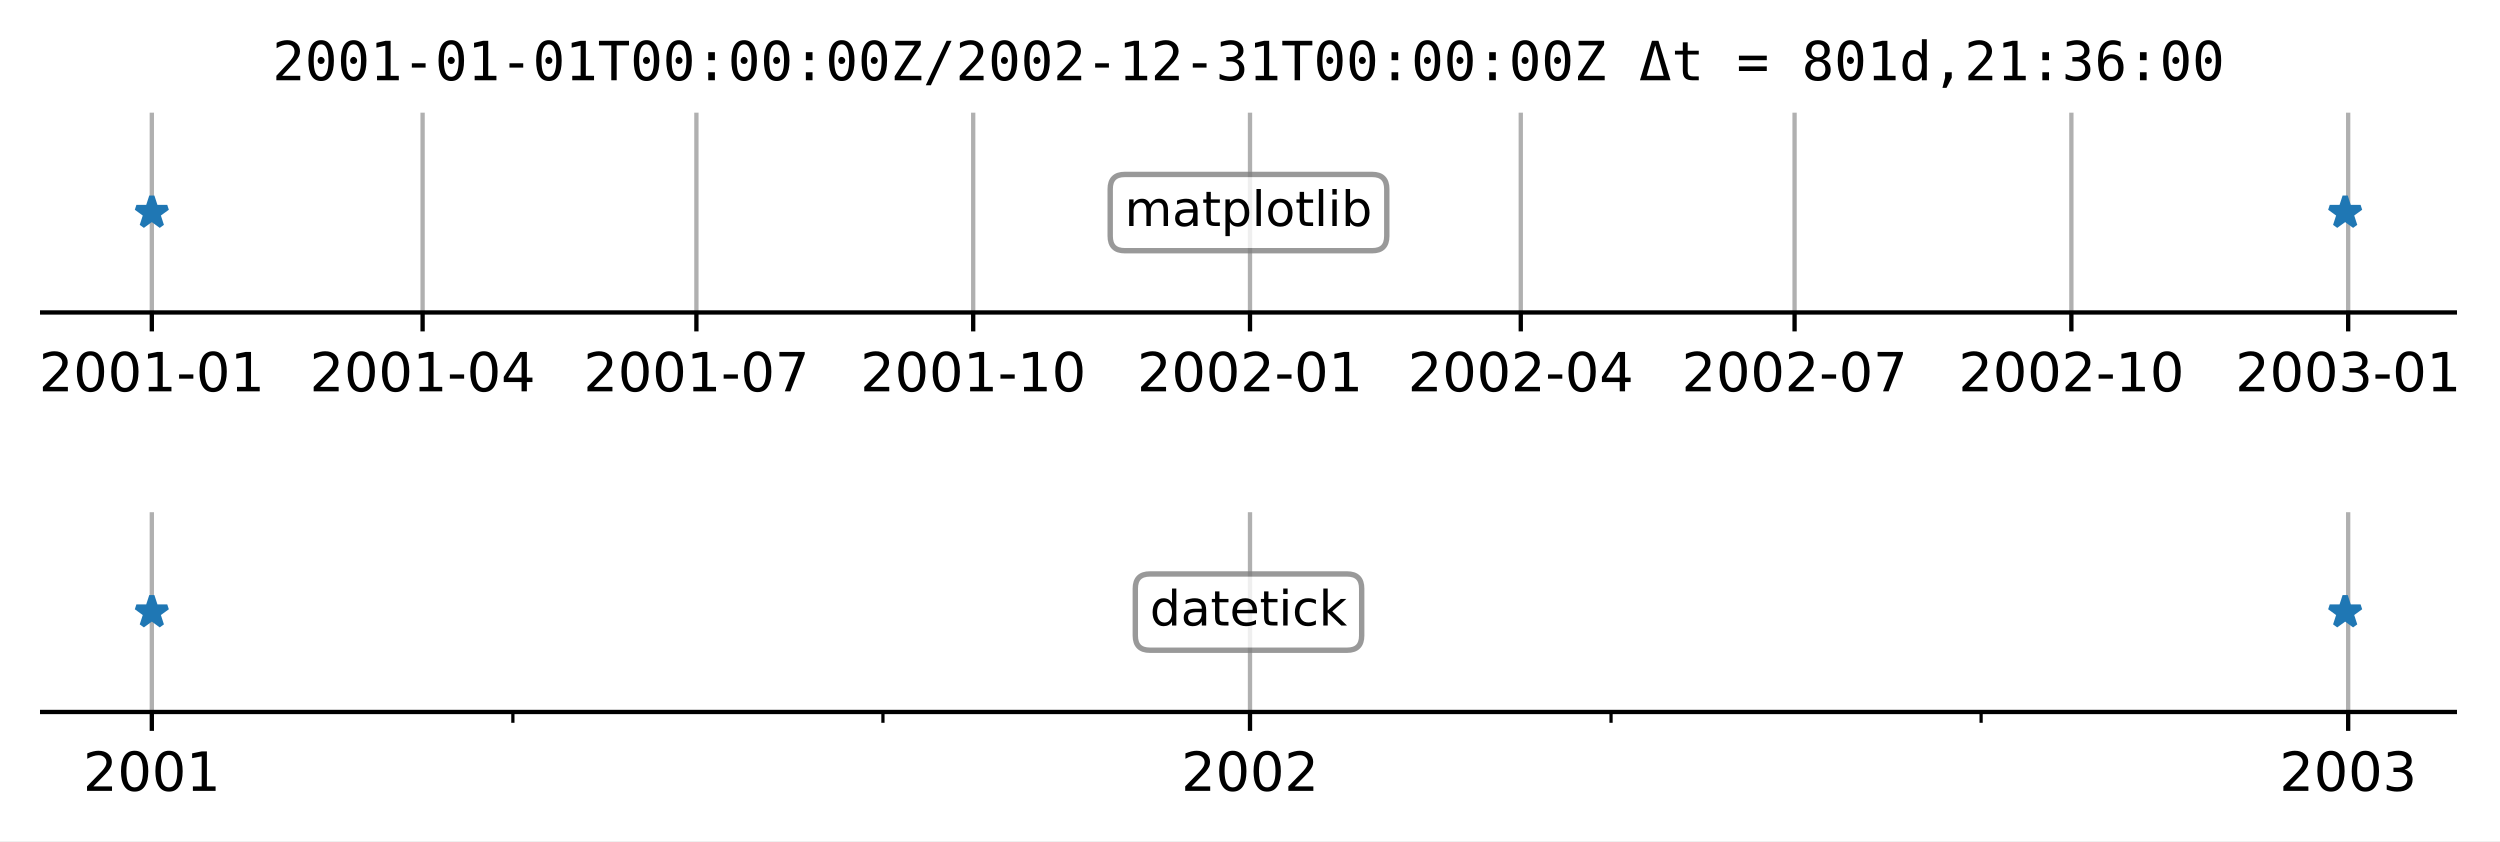
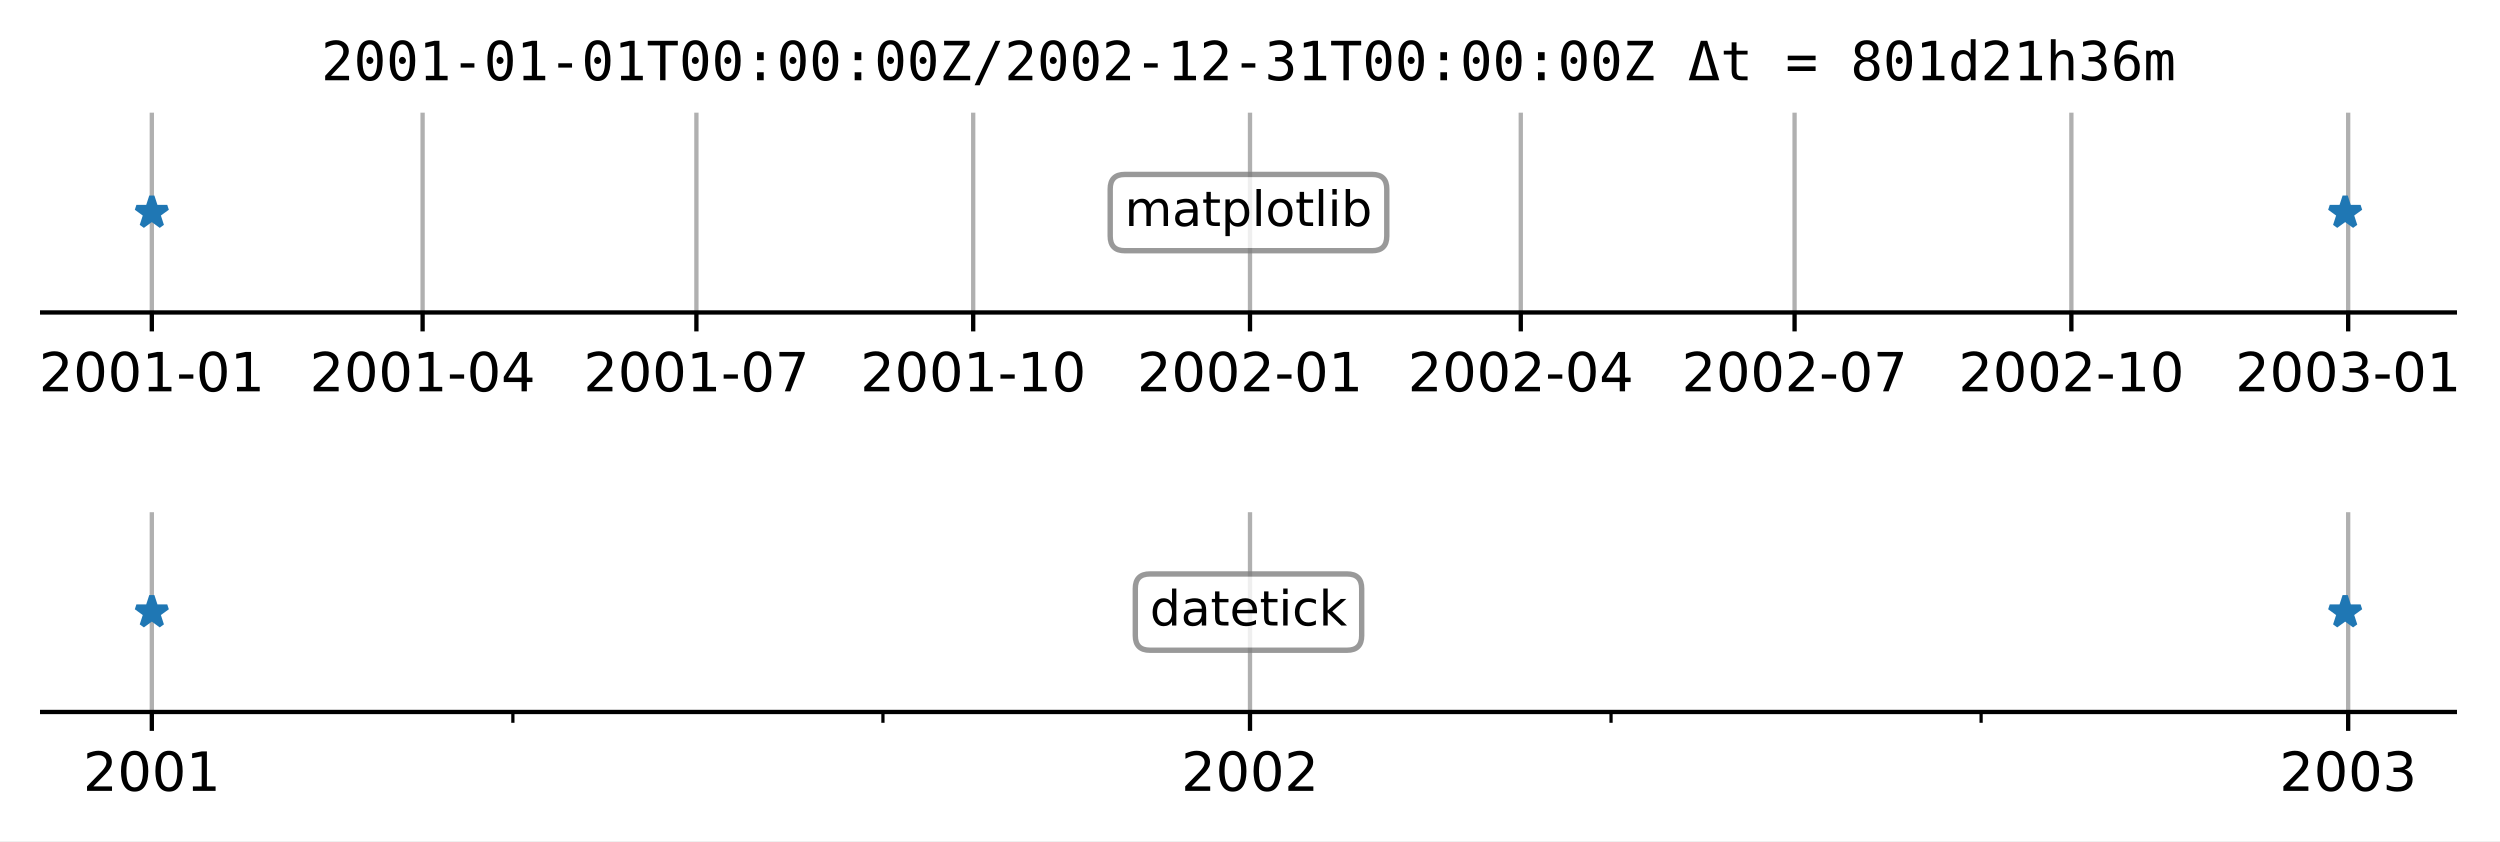
<svg xmlns="http://www.w3.org/2000/svg" xmlns:xlink="http://www.w3.org/1999/xlink" width="462.558pt" height="155.61pt" viewBox="0 0 462.558 155.61" version="1.1">
  <defs>
    <style type="text/css">*{stroke-linejoin: round; stroke-linecap: butt}</style>
  </defs>
  <g id="figure_1">
    <g id="patch_1">
      <path d="M 0 155.61  L 462.558 155.61  L 462.558 0  L 0 0  z " style="fill: #ffffff" />
    </g>
    <g id="axes_1">
      <g id="patch_2">
        <path d="M 7.8 57.812  L 454.2 57.812  L 454.2 20.852  L 7.8 20.852  z " style="fill: #ffffff" />
      </g>
      <g id="matplotlib.axis_1">
        <g id="xtick_1">
          <g id="line2d_1">
            <path d="M 28.091 57.812  L 28.091 20.852  " clip-path="url(#pa946808144)" style="fill: none; stroke: #b0b0b0; stroke-width: 0.8; stroke-linecap: square" />
          </g>
          <g id="line2d_2">
            <defs>
              <path id="m1e6c41ab66" d="M 0 0  L 0 3.5  " style="stroke: #000000; stroke-width: 0.8" />
            </defs>
            <g>
              <use xlink:href="#m1e6c41ab66" x="28.091" y="57.812" style="stroke: #000000; stroke-width: 0.8" />
            </g>
          </g>
          <g id="text_1">
            <text style="font-size: 10px; font-family: 'DejaVu Sans', 'Bitstream Vera Sans', 'Computer Modern Sans Serif', 'Lucida Grande', 'Verdana', 'Geneva', 'Lucid', 'Arial', 'Helvetica', 'Avant Garde', sans-serif; text-anchor: middle" x="28.091" y="72.41" transform="rotate(-0 28.09141 72.41)">2001-01</text>
          </g>
        </g>
        <g id="xtick_2">
          <g id="line2d_3">
            <path d="M 78.192 57.812  L 78.192 20.852  " clip-path="url(#pa946808144)" style="fill: none; stroke: #b0b0b0; stroke-width: 0.8; stroke-linecap: square" />
          </g>
          <g id="line2d_4">
            <g>
              <use xlink:href="#m1e6c41ab66" x="78.192" y="57.812" style="stroke: #000000; stroke-width: 0.8" />
            </g>
          </g>
          <g id="text_2">
            <text style="font-size: 10px; font-family: 'DejaVu Sans', 'Bitstream Vera Sans', 'Computer Modern Sans Serif', 'Lucida Grande', 'Verdana', 'Geneva', 'Lucid', 'Arial', 'Helvetica', 'Avant Garde', sans-serif; text-anchor: middle" x="78.192" y="72.41" transform="rotate(-0 78.19242 72.41)">2001-04</text>
          </g>
        </g>
        <g id="xtick_3">
          <g id="line2d_5">
            <path d="M 128.85 57.812  L 128.85 20.852  " clip-path="url(#pa946808144)" style="fill: none; stroke: #b0b0b0; stroke-width: 0.8; stroke-linecap: square" />
          </g>
          <g id="line2d_6">
            <g>
              <use xlink:href="#m1e6c41ab66" x="128.85" y="57.812" style="stroke: #000000; stroke-width: 0.8" />
            </g>
          </g>
          <g id="text_3">
            <text style="font-size: 10px; font-family: 'DejaVu Sans', 'Bitstream Vera Sans', 'Computer Modern Sans Serif', 'Lucida Grande', 'Verdana', 'Geneva', 'Lucid', 'Arial', 'Helvetica', 'Avant Garde', sans-serif; text-anchor: middle" x="128.85" y="72.41" transform="rotate(-0 128.8501 72.41)">2001-07</text>
          </g>
        </g>
        <g id="xtick_4">
          <g id="line2d_7">
            <path d="M 180.064 57.812  L 180.064 20.852  " clip-path="url(#pa946808144)" style="fill: none; stroke: #b0b0b0; stroke-width: 0.8; stroke-linecap: square" />
          </g>
          <g id="line2d_8">
            <g>
              <use xlink:href="#m1e6c41ab66" x="180.064" y="57.812" style="stroke: #000000; stroke-width: 0.8" />
            </g>
          </g>
          <g id="text_4">
            <text style="font-size: 10px; font-family: 'DejaVu Sans', 'Bitstream Vera Sans', 'Computer Modern Sans Serif', 'Lucida Grande', 'Verdana', 'Geneva', 'Lucid', 'Arial', 'Helvetica', 'Avant Garde', sans-serif; text-anchor: middle" x="180.064" y="72.41" transform="rotate(-0 180.0645 72.41)">2001-10</text>
          </g>
        </g>
        <g id="xtick_5">
          <g id="line2d_9">
            <path d="M 231.279 57.812  L 231.279 20.852  " clip-path="url(#pa946808144)" style="fill: none; stroke: #b0b0b0; stroke-width: 0.8; stroke-linecap: square" />
          </g>
          <g id="line2d_10">
            <g>
              <use xlink:href="#m1e6c41ab66" x="231.279" y="57.812" style="stroke: #000000; stroke-width: 0.8" />
            </g>
          </g>
          <g id="text_5">
            <text style="font-size: 10px; font-family: 'DejaVu Sans', 'Bitstream Vera Sans', 'Computer Modern Sans Serif', 'Lucida Grande', 'Verdana', 'Geneva', 'Lucid', 'Arial', 'Helvetica', 'Avant Garde', sans-serif; text-anchor: middle" x="231.279" y="72.41" transform="rotate(-0 231.2788 72.41)">2002-01</text>
          </g>
        </g>
        <g id="xtick_6">
          <g id="line2d_11">
            <path d="M 281.38 57.812  L 281.38 20.852  " clip-path="url(#pa946808144)" style="fill: none; stroke: #b0b0b0; stroke-width: 0.8; stroke-linecap: square" />
          </g>
          <g id="line2d_12">
            <g>
              <use xlink:href="#m1e6c41ab66" x="281.38" y="57.812" style="stroke: #000000; stroke-width: 0.8" />
            </g>
          </g>
          <g id="text_6">
            <text style="font-size: 10px; font-family: 'DejaVu Sans', 'Bitstream Vera Sans', 'Computer Modern Sans Serif', 'Lucida Grande', 'Verdana', 'Geneva', 'Lucid', 'Arial', 'Helvetica', 'Avant Garde', sans-serif; text-anchor: middle" x="281.38" y="72.41" transform="rotate(-0 281.3798 72.41)">2002-04</text>
          </g>
        </g>
        <g id="xtick_7">
          <g id="line2d_13">
            <path d="M 332.038 57.812  L 332.038 20.852  " clip-path="url(#pa946808144)" style="fill: none; stroke: #b0b0b0; stroke-width: 0.8; stroke-linecap: square" />
          </g>
          <g id="line2d_14">
            <g>
              <use xlink:href="#m1e6c41ab66" x="332.038" y="57.812" style="stroke: #000000; stroke-width: 0.8" />
            </g>
          </g>
          <g id="text_7">
            <text style="font-size: 10px; font-family: 'DejaVu Sans', 'Bitstream Vera Sans', 'Computer Modern Sans Serif', 'Lucida Grande', 'Verdana', 'Geneva', 'Lucid', 'Arial', 'Helvetica', 'Avant Garde', sans-serif; text-anchor: middle" x="332.038" y="72.41" transform="rotate(-0 332.0375 72.41)">2002-07</text>
          </g>
        </g>
        <g id="xtick_8">
          <g id="line2d_15">
            <path d="M 383.252 57.812  L 383.252 20.852  " clip-path="url(#pa946808144)" style="fill: none; stroke: #b0b0b0; stroke-width: 0.8; stroke-linecap: square" />
          </g>
          <g id="line2d_16">
            <g>
              <use xlink:href="#m1e6c41ab66" x="383.252" y="57.812" style="stroke: #000000; stroke-width: 0.8" />
            </g>
          </g>
          <g id="text_8">
            <text style="font-size: 10px; font-family: 'DejaVu Sans', 'Bitstream Vera Sans', 'Computer Modern Sans Serif', 'Lucida Grande', 'Verdana', 'Geneva', 'Lucid', 'Arial', 'Helvetica', 'Avant Garde', sans-serif; text-anchor: middle" x="383.252" y="72.41" transform="rotate(-0 383.2519 72.41)">2002-10</text>
          </g>
        </g>
        <g id="xtick_9">
          <g id="line2d_17">
            <path d="M 434.466 57.812  L 434.466 20.852  " clip-path="url(#pa946808144)" style="fill: none; stroke: #b0b0b0; stroke-width: 0.8; stroke-linecap: square" />
          </g>
          <g id="line2d_18">
            <g>
              <use xlink:href="#m1e6c41ab66" x="434.466" y="57.812" style="stroke: #000000; stroke-width: 0.8" />
            </g>
          </g>
          <g id="text_9">
            <text style="font-size: 10px; font-family: 'DejaVu Sans', 'Bitstream Vera Sans', 'Computer Modern Sans Serif', 'Lucida Grande', 'Verdana', 'Geneva', 'Lucid', 'Arial', 'Helvetica', 'Avant Garde', sans-serif; text-anchor: middle" x="434.466" y="72.41" transform="rotate(-0 434.4663 72.41)">2003-01</text>
          </g>
        </g>
      </g>
      <g id="line2d_19">
        <defs>
          <path id="maf42e94cd1" d="M 0 -3  L -0.674 -0.927  L -2.853 -0.927  L -1.09 0.354  L -1.763 2.427  L -0 1.146  L 1.763 2.427  L 1.09 0.354  L 2.853 -0.927  L 0.674 -0.927  z " style="stroke: #1f77b4; stroke-linejoin: bevel" />
        </defs>
        <g clip-path="url(#pa946808144)">
          <use xlink:href="#maf42e94cd1" x="28.091" y="39.332" style="fill: #1f77b4; stroke: #1f77b4; stroke-linejoin: bevel" />
          <use xlink:href="#maf42e94cd1" x="433.91" y="39.332" style="fill: #1f77b4; stroke: #1f77b4; stroke-linejoin: bevel" />
        </g>
      </g>
      <g id="patch_3">
        <path d="M 7.8 57.812  L 454.2 57.812  " style="fill: none; stroke: #000000; stroke-width: 0.8; stroke-linejoin: miter; stroke-linecap: square" />
      </g>
      <g id="text_10">
        <g id="patch_4">
          <path d="M 208.114 46.387  L 253.887 46.387  Q 256.587 46.387 256.587 43.687  L 256.587 34.976  Q 256.587 32.276 253.887 32.276  L 208.114 32.276  Q 205.414 32.276 205.414 34.976  L 205.414 43.687  Q 205.414 46.387 208.114 46.387  z " style="fill: #ffffff; opacity: 0.8; stroke: #808080; stroke-linejoin: miter" />
        </g>
        <text style="font-size: 9px; font-family: 'DejaVu Sans', 'Bitstream Vera Sans', 'Computer Modern Sans Serif', 'Lucida Grande', 'Verdana', 'Geneva', 'Lucid', 'Arial', 'Helvetica', 'Avant Garde', sans-serif; text-anchor: middle" x="231" y="41.815" transform="rotate(-0 231.0005 41.815)">matplotlib</text>
      </g>
      <g id="text_11">
-         <text style="font-size: 10px; font-family: 'DejaVu Sans Mono', 'Bitstream Vera Sans Mono', 'Computer Modern Typewriter', 'Andale Mono', 'Nimbus Mono L', 'Courier New', 'Courier', 'Fixed', 'Terminal', monospace; text-anchor: middle" x="231" y="14.852" transform="rotate(-0 231.0005 14.85156)">2001-01-01T00:00:00Z/2002-12-31T00:00:00Z Δt = 801d,21:36:00</text>
+         <text style="font-size: 10px; font-family: 'DejaVu Sans Mono', 'Bitstream Vera Sans Mono', 'Computer Modern Typewriter', 'Andale Mono', 'Nimbus Mono L', 'Courier New', 'Courier', 'Fixed', 'Terminal', monospace; text-anchor: middle" x="231" y="14.852" transform="rotate(-0 231.0005 14.85156)">2001-01-01T00:00:00Z/2002-12-31T00:00:00Z Δt = 801d21h36m</text>
      </g>
    </g>
    <g id="axes_2">
      <g id="patch_5">
        <path d="M 7.8 131.732  L 454.2 131.732  L 454.2 94.772  L 7.8 94.772  z " style="fill: #ffffff" />
      </g>
      <g id="matplotlib.axis_2">
        <g id="xtick_10">
          <g id="line2d_20">
            <path d="M 28.091 131.732  L 28.091 94.772  " clip-path="url(#p733ab4ef03)" style="fill: none; stroke: #b0b0b0; stroke-width: 0.8; stroke-linecap: square" />
          </g>
          <g id="line2d_21">
            <g>
              <use xlink:href="#m1e6c41ab66" x="28.091" y="131.732" style="stroke: #000000; stroke-width: 0.8" />
            </g>
          </g>
          <g id="text_12">
            <text style="font-size: 10px; font-family: 'DejaVu Sans', 'Bitstream Vera Sans', 'Computer Modern Sans Serif', 'Lucida Grande', 'Verdana', 'Geneva', 'Lucid', 'Arial', 'Helvetica', 'Avant Garde', sans-serif; text-anchor: middle" x="28.091" y="146.33" transform="rotate(-0 28.09141 146.33)">2001</text>
          </g>
        </g>
        <g id="xtick_11">
          <g id="line2d_22">
            <path d="M 231.279 131.732  L 231.279 94.772  " clip-path="url(#p733ab4ef03)" style="fill: none; stroke: #b0b0b0; stroke-width: 0.8; stroke-linecap: square" />
          </g>
          <g id="line2d_23">
            <g>
              <use xlink:href="#m1e6c41ab66" x="231.279" y="131.732" style="stroke: #000000; stroke-width: 0.8" />
            </g>
          </g>
          <g id="text_13">
            <text style="font-size: 10px; font-family: 'DejaVu Sans', 'Bitstream Vera Sans', 'Computer Modern Sans Serif', 'Lucida Grande', 'Verdana', 'Geneva', 'Lucid', 'Arial', 'Helvetica', 'Avant Garde', sans-serif; text-anchor: middle" x="231.279" y="146.33" transform="rotate(-0 231.2788 146.33)">2002</text>
          </g>
        </g>
        <g id="xtick_12">
          <g id="line2d_24">
            <path d="M 434.466 131.732  L 434.466 94.772  " clip-path="url(#p733ab4ef03)" style="fill: none; stroke: #b0b0b0; stroke-width: 0.8; stroke-linecap: square" />
          </g>
          <g id="line2d_25">
            <g>
              <use xlink:href="#m1e6c41ab66" x="434.466" y="131.732" style="stroke: #000000; stroke-width: 0.8" />
            </g>
          </g>
          <g id="text_14">
            <text style="font-size: 10px; font-family: 'DejaVu Sans', 'Bitstream Vera Sans', 'Computer Modern Sans Serif', 'Lucida Grande', 'Verdana', 'Geneva', 'Lucid', 'Arial', 'Helvetica', 'Avant Garde', sans-serif; text-anchor: middle" x="434.466" y="146.33" transform="rotate(-0 434.4663 146.33)">2003</text>
          </g>
        </g>
        <g id="xtick_13">
          <g id="line2d_26">
            <defs>
              <path id="m7da8c832f9" d="M 0 0  L 0 2  " style="stroke: #000000; stroke-width: 0.6" />
            </defs>
            <g>
              <use xlink:href="#m7da8c832f9" x="94.893" y="131.732" style="stroke: #000000; stroke-width: 0.6" />
            </g>
          </g>
        </g>
        <g id="xtick_14">
          <g id="line2d_27">
            <g>
              <use xlink:href="#m7da8c832f9" x="163.364" y="131.732" style="stroke: #000000; stroke-width: 0.6" />
            </g>
          </g>
        </g>
        <g id="xtick_15">
          <g id="line2d_28">
            <g>
              <use xlink:href="#m7da8c832f9" x="298.08" y="131.732" style="stroke: #000000; stroke-width: 0.6" />
            </g>
          </g>
        </g>
        <g id="xtick_16">
          <g id="line2d_29">
            <g>
              <use xlink:href="#m7da8c832f9" x="366.552" y="131.732" style="stroke: #000000; stroke-width: 0.6" />
            </g>
          </g>
        </g>
      </g>
      <g id="line2d_30">
        <g clip-path="url(#p733ab4ef03)">
          <use xlink:href="#maf42e94cd1" x="28.091" y="113.252" style="fill: #1f77b4; stroke: #1f77b4; stroke-linejoin: bevel" />
          <use xlink:href="#maf42e94cd1" x="433.91" y="113.252" style="fill: #1f77b4; stroke: #1f77b4; stroke-linejoin: bevel" />
        </g>
      </g>
      <g id="patch_6">
        <path d="M 7.8 131.732  L 454.2 131.732  " style="fill: none; stroke: #000000; stroke-width: 0.8; stroke-linejoin: miter; stroke-linecap: square" />
      </g>
      <g id="text_15">
        <g id="patch_7">
          <path d="M 212.759 120.307  L 249.242 120.307  Q 251.942 120.307 251.942 117.607  L 251.942 108.896  Q 251.942 106.196 249.242 106.196  L 212.759 106.196  Q 210.059 106.196 210.059 108.896  L 210.059 117.607  Q 210.059 120.307 212.759 120.307  z " style="fill: #ffffff; opacity: 0.8; stroke: #808080; stroke-linejoin: miter" />
        </g>
        <text style="font-size: 9px; font-family: 'DejaVu Sans', 'Bitstream Vera Sans', 'Computer Modern Sans Serif', 'Lucida Grande', 'Verdana', 'Geneva', 'Lucid', 'Arial', 'Helvetica', 'Avant Garde', sans-serif; text-anchor: middle" x="231" y="115.735" transform="rotate(-0 231.0005 115.735)">datetick</text>
      </g>
    </g>
  </g>
  <defs>
    <clipPath id="pa946808144">
      <rect x="7.8" y="20.852" width="446.4" height="36.96" />
    </clipPath>
    <clipPath id="p733ab4ef03">
      <rect x="7.8" y="94.772" width="446.4" height="36.96" />
    </clipPath>
  </defs>
</svg>
